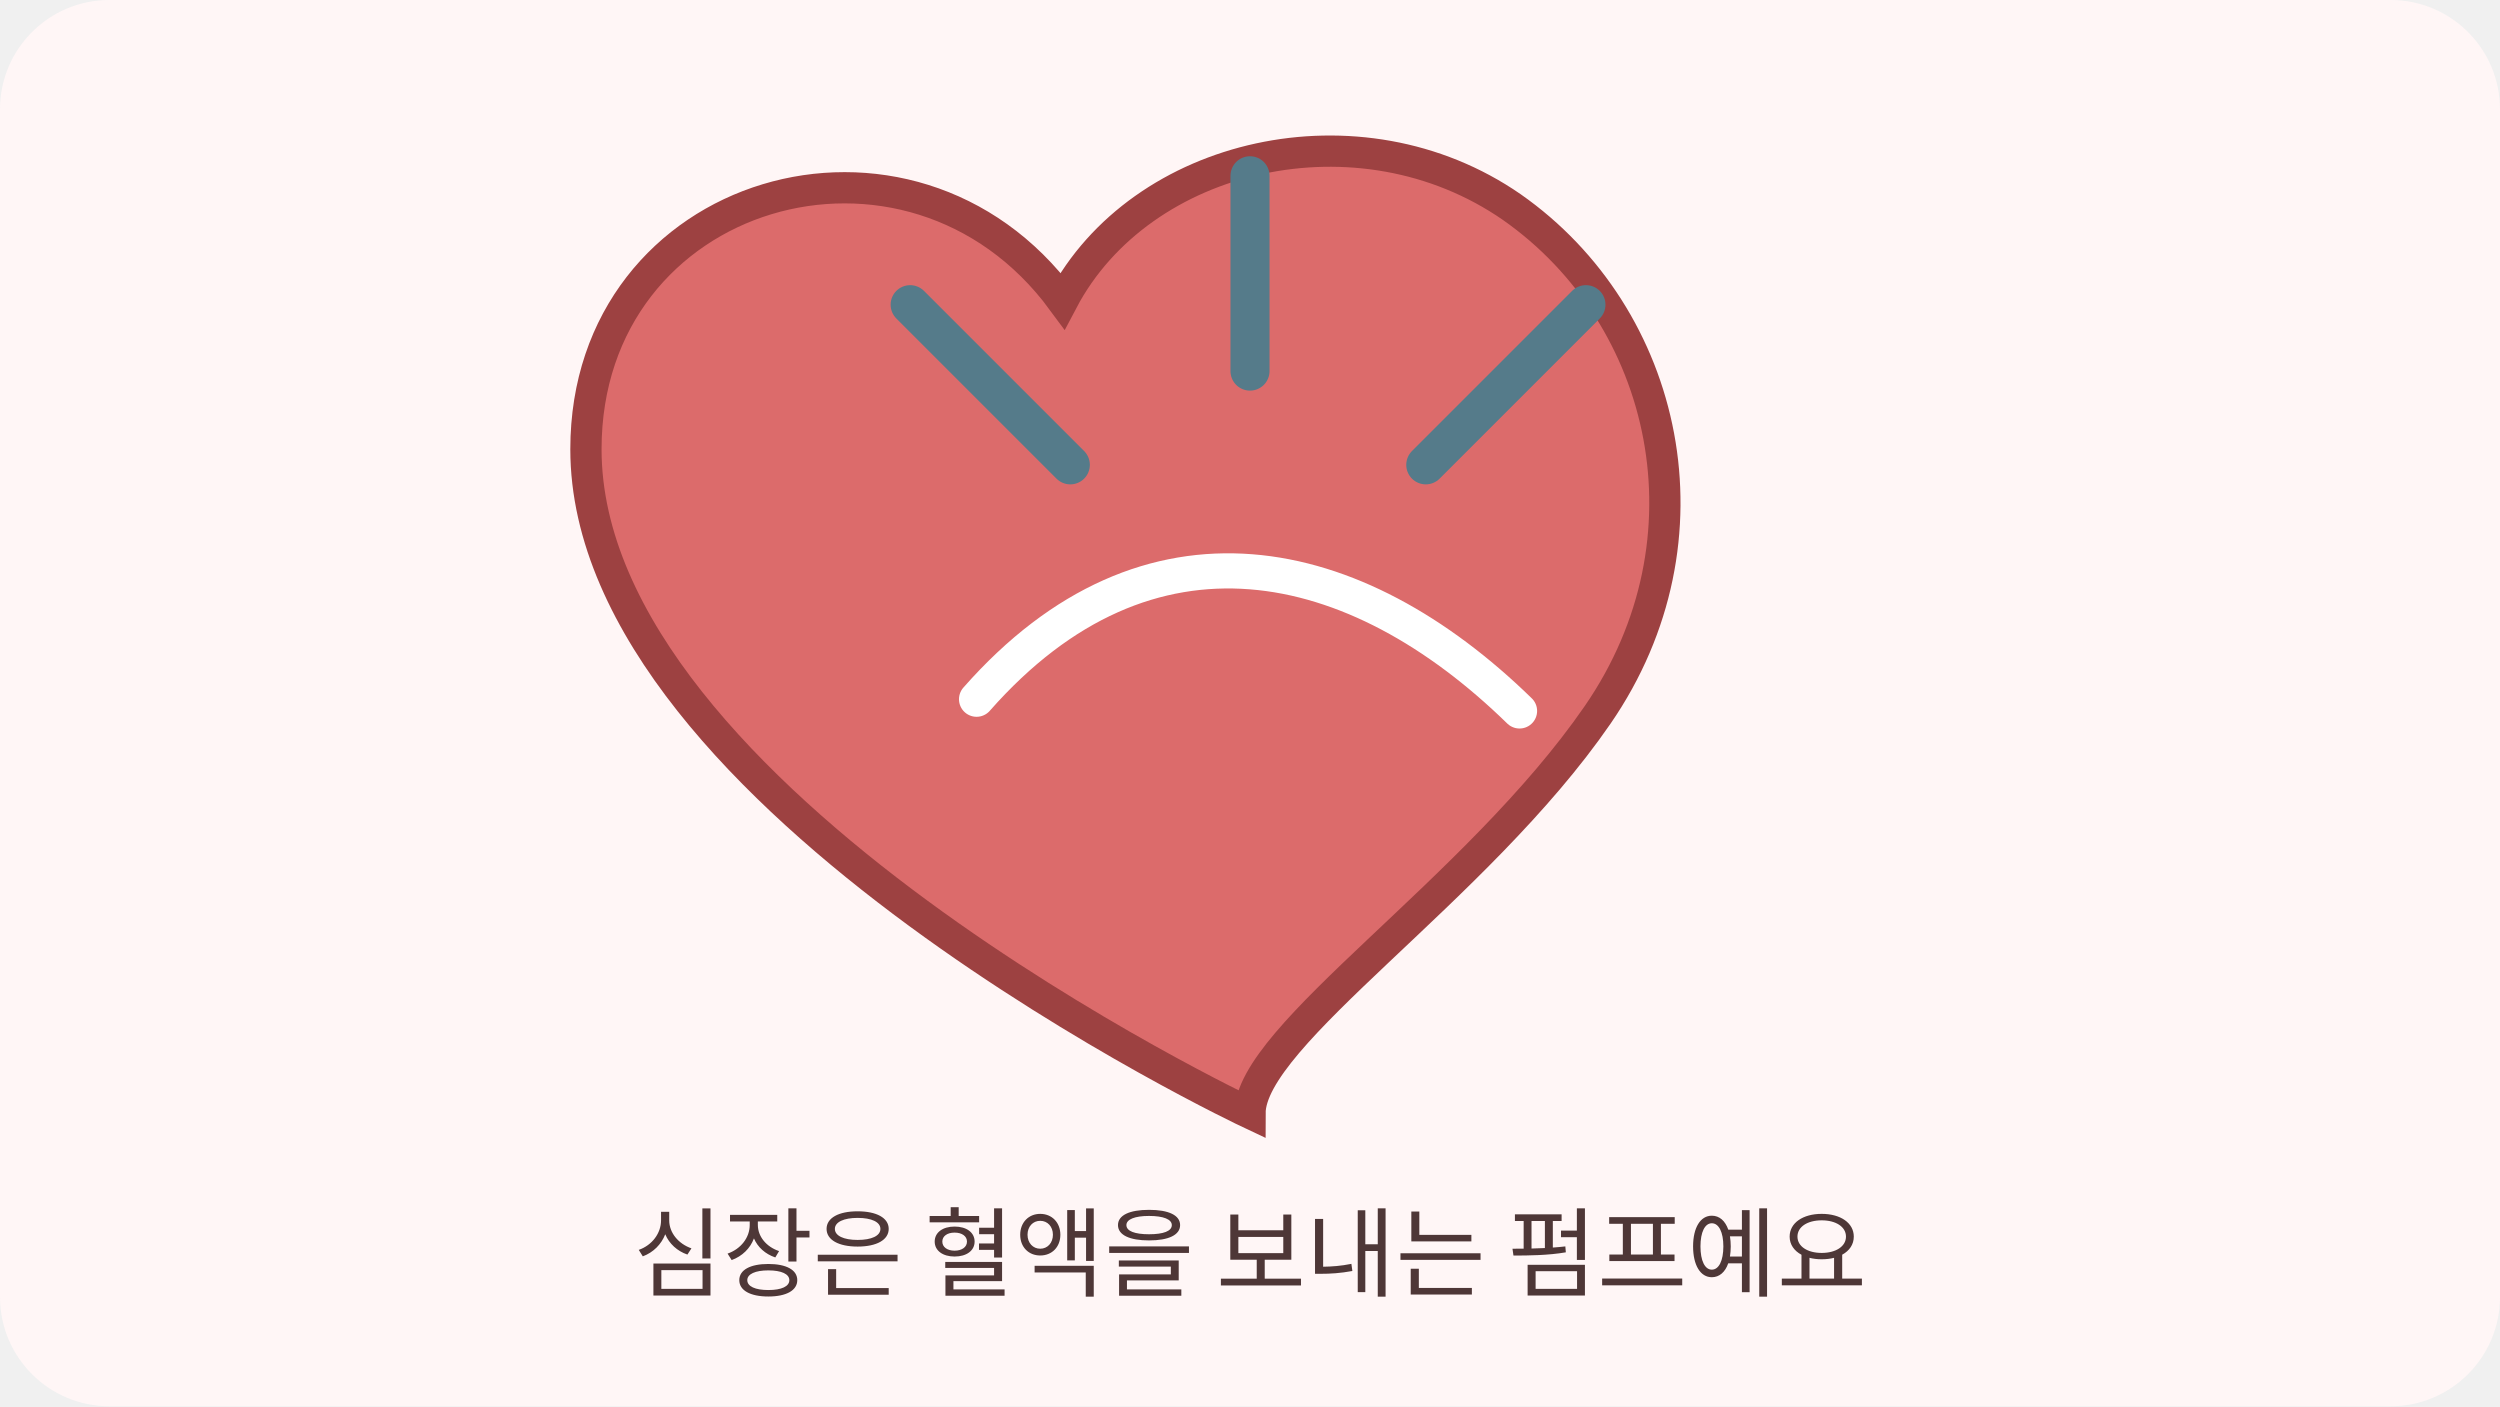
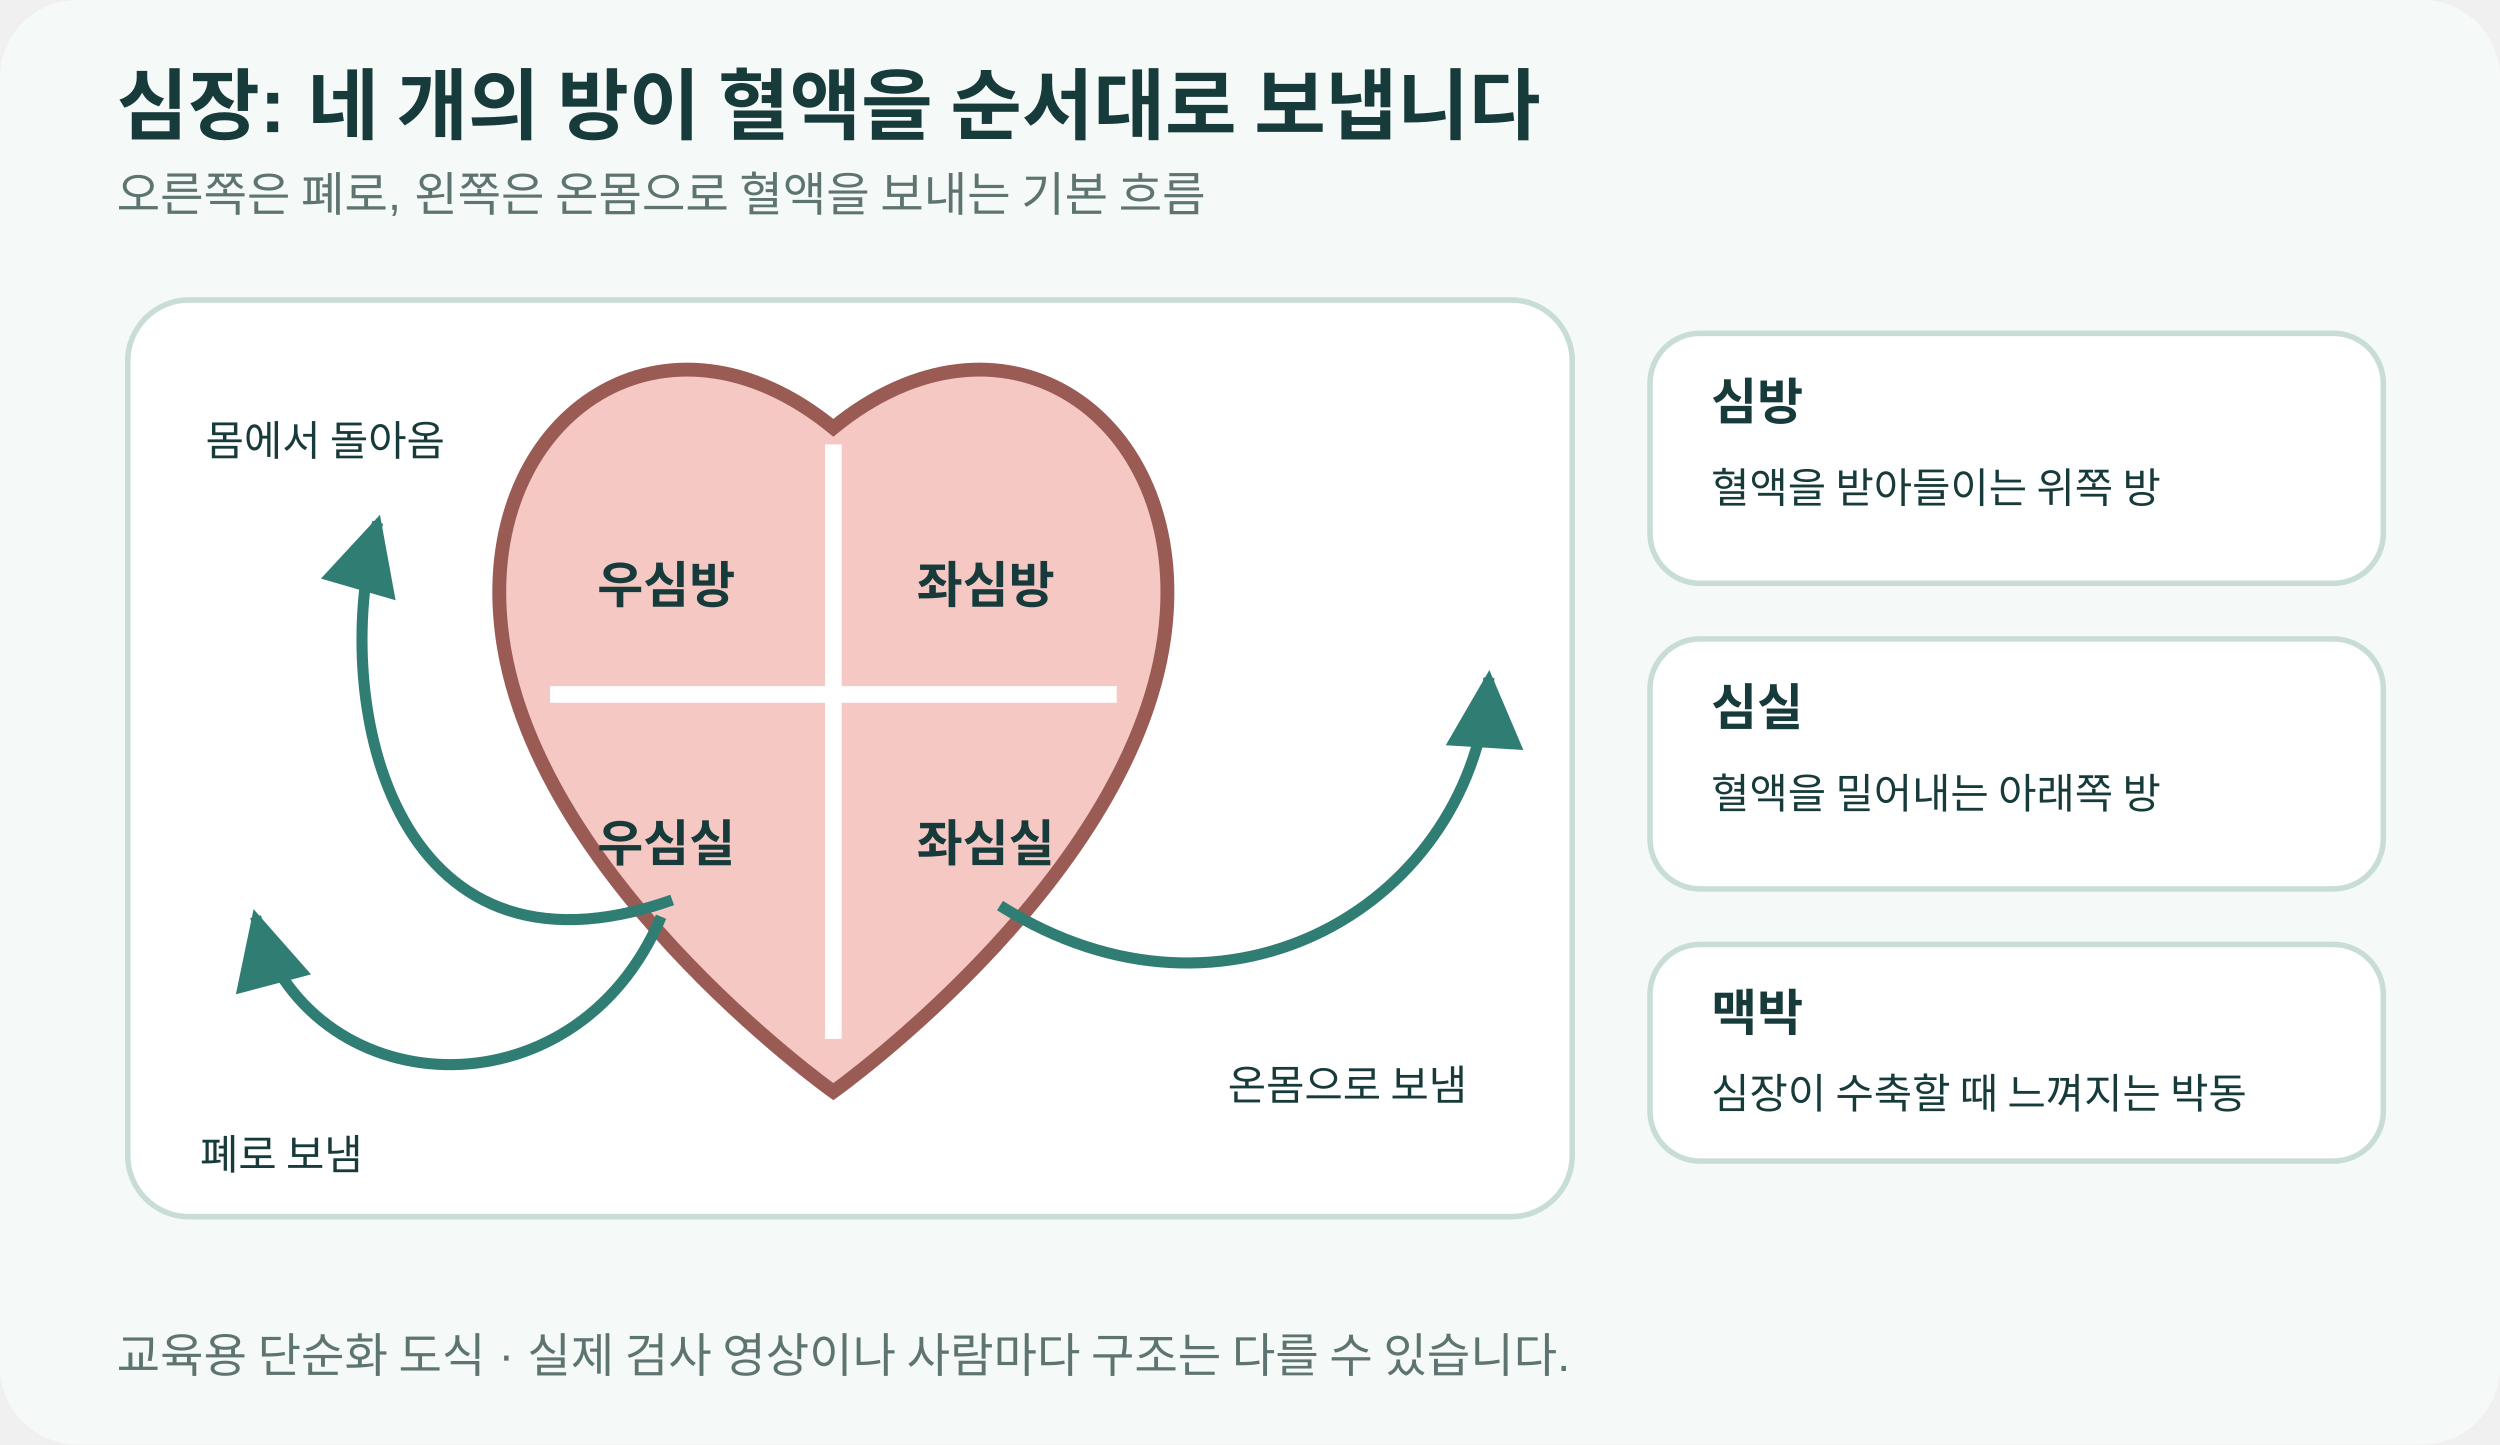
- <svg xmlns="http://www.w3.org/2000/svg" viewBox="0 0 640 360" role="img" aria-labelledby="t d">
-   <rect width="640" height="360" rx="28" fill="#fff6f6" />
-   <path d="M320 285S150 205 150 115c0-67 83-91 122-38 20-38 76-51 115-24 40 28 53 85 22 130-31 45-89 82-89 102z" fill="#dc6b6b" stroke="#9d4141" stroke-width="8" />
-   <path d="M320 95v-50m45 74 41-41m-132 41-41-41" fill="none" stroke="#557b8a" stroke-width="10" stroke-linecap="round" />
-   <path d="M250 179c44-50 97-38 139 3" fill="none" stroke="#fff" stroke-width="9" stroke-linecap="round" />
-   <text x="320" y="330" text-anchor="middle" font-family="sans-serif" font-size="25" fill="#4e3737">심장은 혈액을 보내는 펌프예요</text>
+ <svg xmlns="http://www.w3.org/2000/svg" viewBox="0 0 900 520" role="img">
+   <rect width="900" height="520" rx="28" fill="#f5faf8" />
+   <style>text{font-family:Arial,"Noto Sans KR",sans-serif;fill:#173b3a}.t{font-size:28px;font-weight:700}.s{font-size:17px;fill:#5e7470}.l{font-size:18px;font-weight:700}.m{font-size:15px}.box{fill:#fff;stroke:#c9ddd8;stroke-width:2}.line{stroke:#5a7772;stroke-width:2;fill:none}.arrow{stroke:#2f7d73;stroke-width:4;fill:none;marker-end:url(#a)}.bone{fill:#f4dfb9;stroke:#9c7649;stroke-width:4}.cart{fill:#8fd3c7;stroke:#31796f;stroke-width:3}.soft{fill:#eaa49b;stroke:#9a5148;stroke-width:3}.organ{fill:#d97774;stroke:#8e4b49;stroke-width:4}.blue{fill:#8fc4df;stroke:#467a96;stroke-width:3}.green{fill:#9bd5c7;stroke:#3c7b70;stroke-width:3}.gold{fill:#f3c876;stroke:#9c7635;stroke-width:3}</style>
+   <defs>
+     <marker id="a" viewBox="0 0 10 10" refX="9" refY="5" markerWidth="7" markerHeight="7" orient="auto-start-reverse">
+       <path d="M0 0L10 5L0 10Z" fill="#2f7d73" />
+     </marker>
+   </defs>
+   <text x="42" y="48" class="t">심장: 네 개의 방이 혈액을 순서대로 보냅니다</text>
+   <text x="42" y="76" class="s">오른쪽은 폐로, 왼쪽은 온몸으로 혈액을 보내는 기본 흐름</text>
+   <rect x="46" y="108" width="520" height="330" rx="22" class="box" />
+   <path d="M300 154 C240 105 175 148 180 221 C186 312 300 393 300 393 C300 393 414 312 420 221 C425 148 360 105 300 154Z" fill="#f5c8c3" stroke="#9b5b55" stroke-width="5" />
+   <path d="M300 160 V374" stroke="#fff" stroke-width="6" />
+   <path d="M198 250 H402" stroke="#fff" stroke-width="6" />
+   <text x="215" y="217" class="l">우심방</text>
+   <text x="330" y="217" class="l">좌심방</text>
+   <text x="215" y="310" class="l">우심실</text>
+   <text x="330" y="310" class="l">좌심실</text>
+   <path d="M242 324 C140 360 118 250 136 188" class="arrow" />
+   <text x="74" y="164" class="m">몸에서 돌아옴</text>
+   <path d="M238 330 C207 404 110 398 92 330" class="arrow" />
+   <text x="72" y="421" class="m">폐로 보냄</text>
+   <path d="M360 326 C442 378 531 325 536 244" class="arrow" />
+   <text x="442" y="396" class="m">온몸으로 보냄</text>
+   <rect x="594" y="120" width="264" height="90" rx="18" class="box" />
+   <text x="616" y="151" class="l">심방</text>
+   <text x="616" y="181" class="m">혈액을 받아들이는 위쪽 방</text>
+   <rect x="594" y="230" width="264" height="90" rx="18" class="box" />
+   <text x="616" y="261" class="l">심실</text>
+   <text x="616" y="291" class="m">혈액을 밀어내는 아래쪽 방</text>
+   <rect x="594" y="340" width="264" height="78" rx="18" class="box" />
+   <text x="616" y="371" class="l">맥박</text>
+   <text x="616" y="399" class="m">심장이 수축할 때 느껴지는 박동</text>
+   <text x="42" y="494" class="s">교육용 단순화 도식 · 실제 검사 영상이나 사람마다 구조는 다를 수 있습니다.</text>
</svg>
